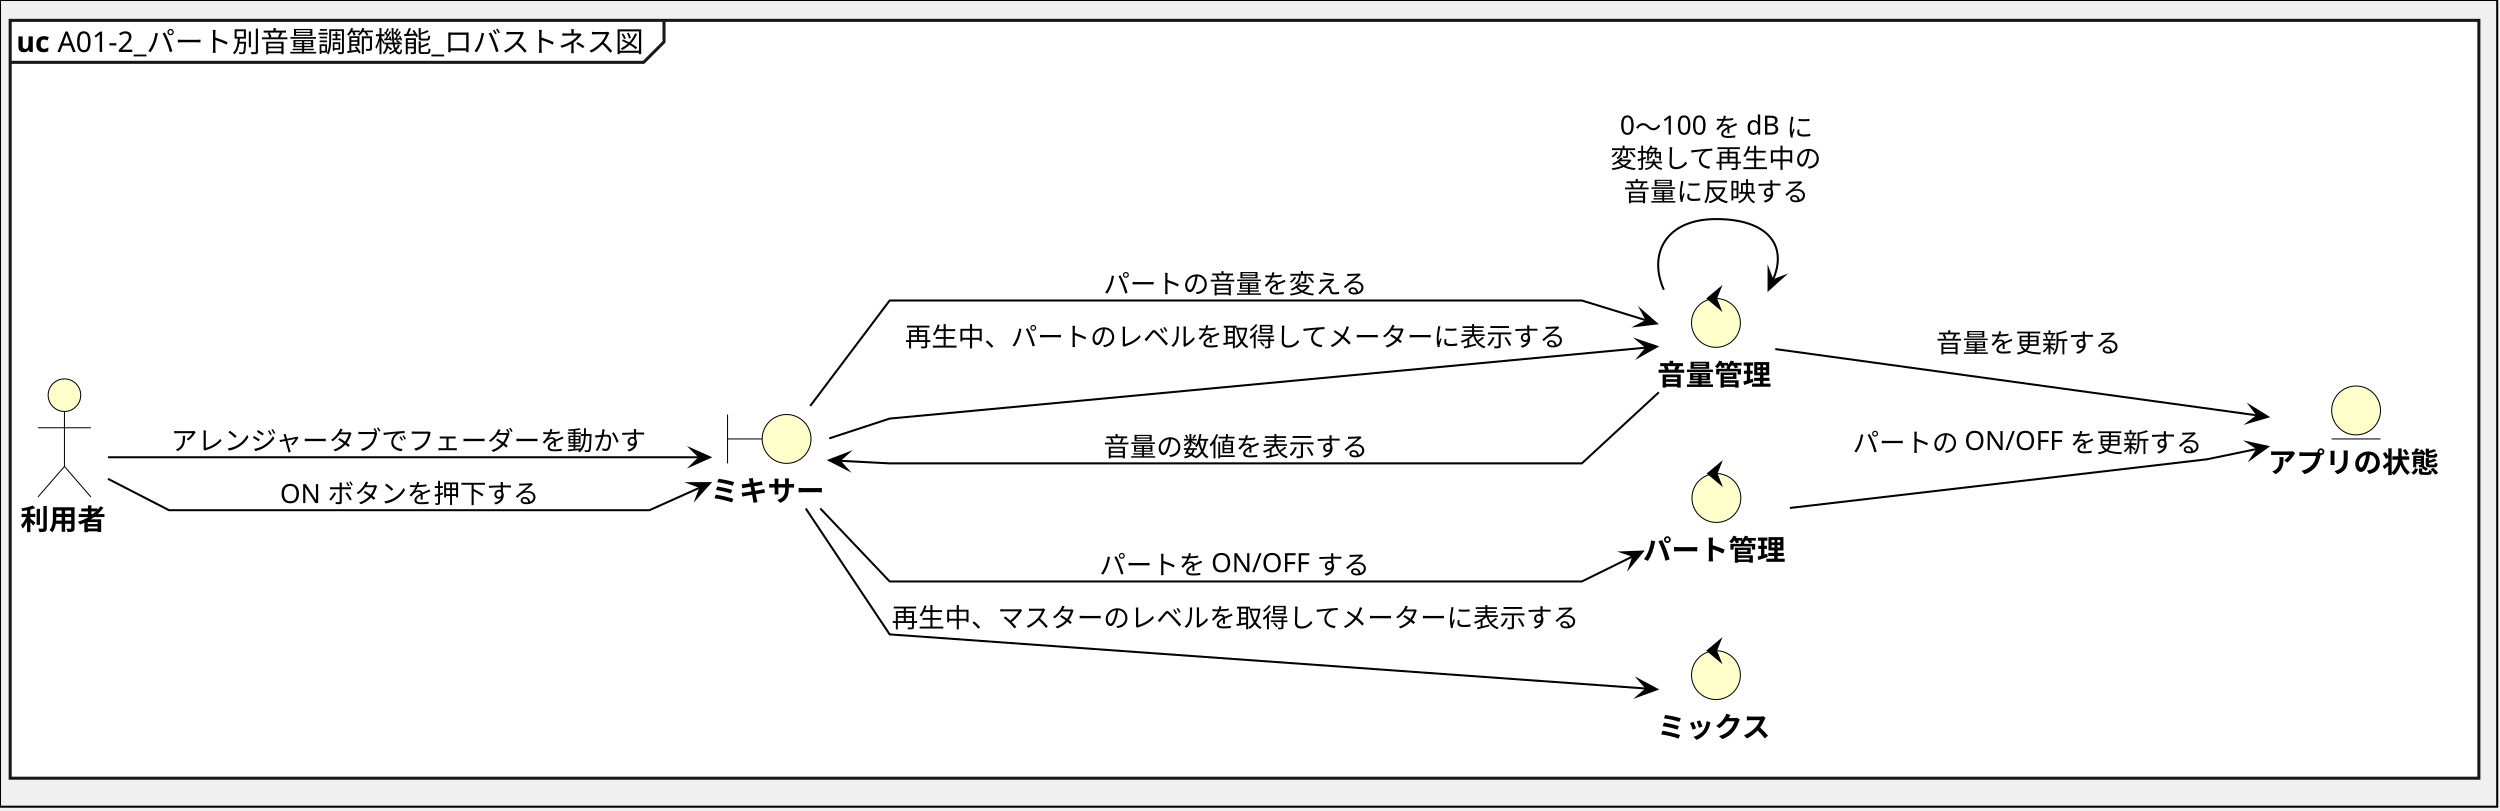
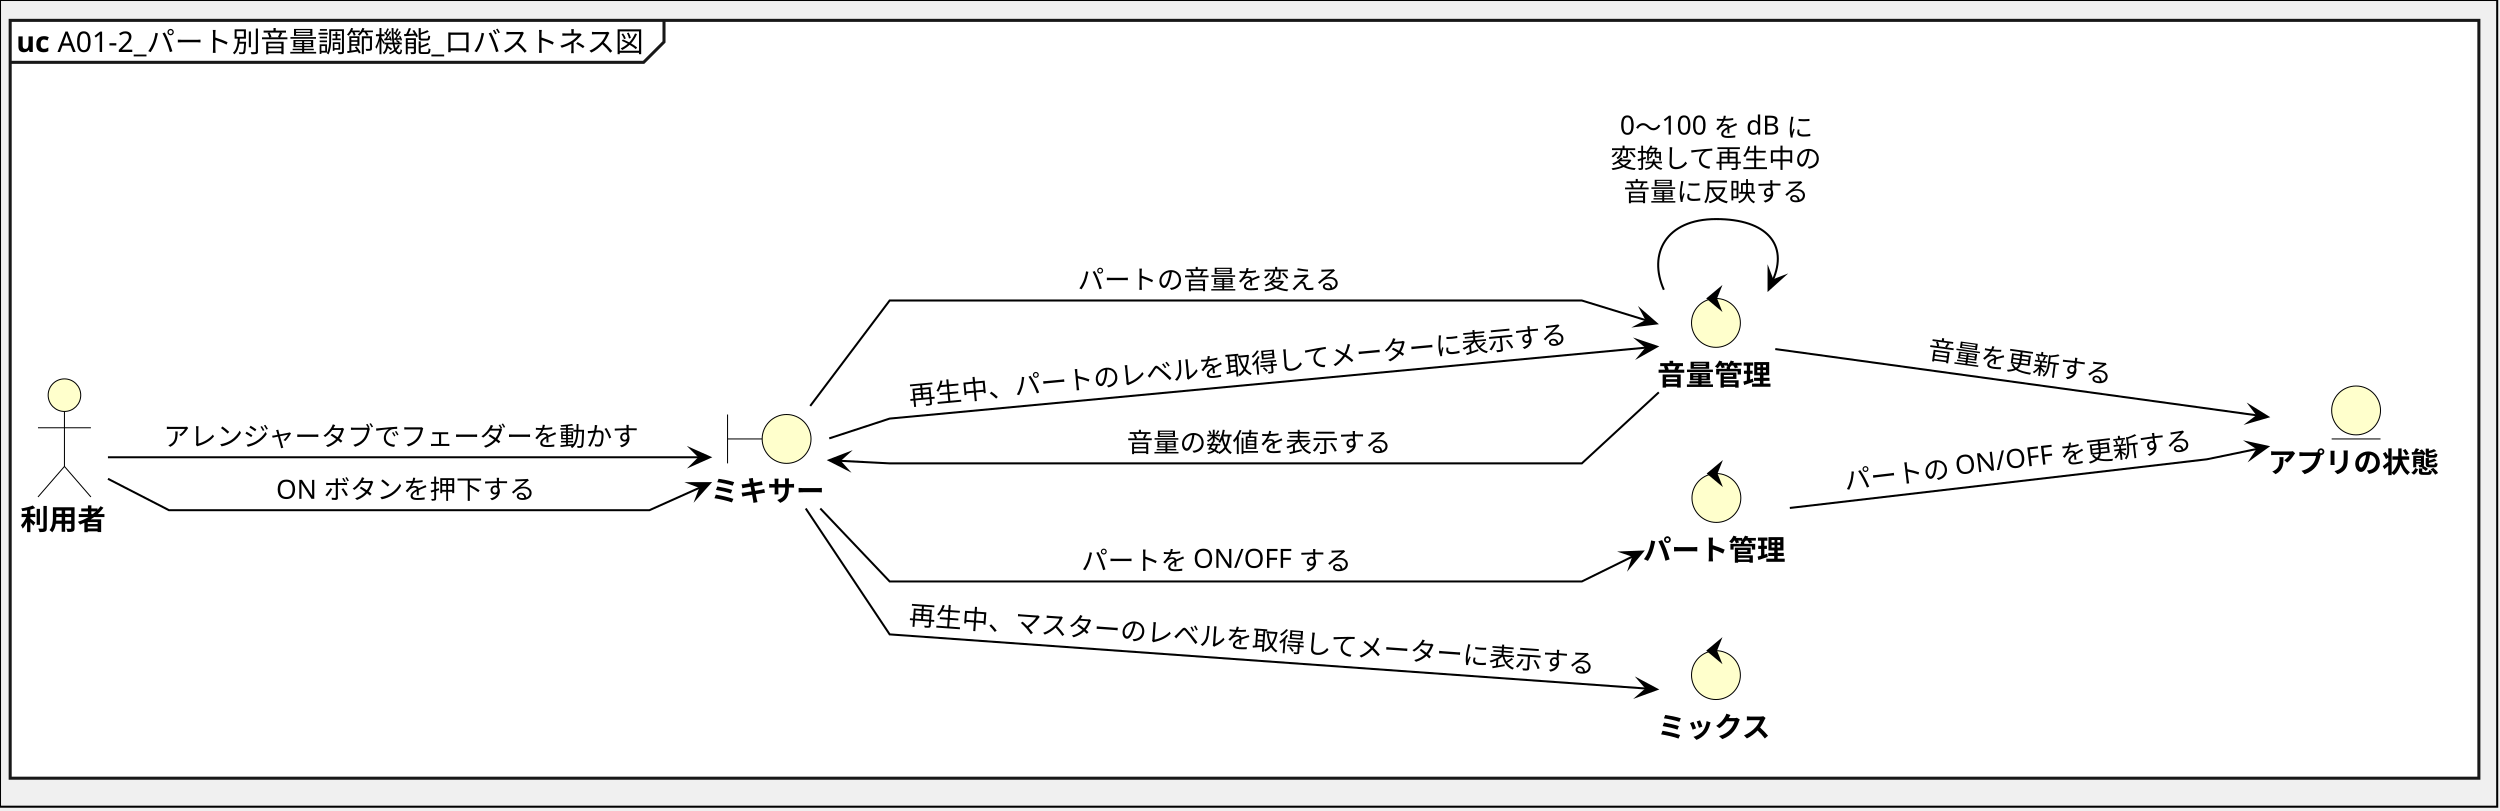
<svg xmlns="http://www.w3.org/2000/svg" version="1.1" data-diagram-type="DESCRIPTION" style="width:1228px;height:398px;background:#FFFFFF;" width="1228px" height="398px" viewBox="0 0 1228 398" zoomAndPan="magnify" preserveAspectRatio="none" contentStyleType="text/css">
  <defs />
  <g font-family="sans-serif" lengthAdjust="spacing">
    <rect x="0" y="0" width="1226.625" height="396.252" fill="none" style="stroke:#000;stroke-width:1;" />
    <rect x="5" y="10" width="1212.625" height="372.252" fill="#FFF" style="stroke:#181818;stroke-width:1.5;" />
    <path d="M326.158,10 L326.158,20.609 L316.158,30.609 L5,30.609" style="stroke:#181818;stroke-width:1.5;" fill="none" />
    <text x="8" y="25.533" fill="#000" font-size="14" textLength="16.338" font-weight="700">uc</text>
    <text x="28.228" y="25.533" fill="#000" font-size="14" textLength="290.931">A01-2_パート別音量調節機能_ロバストネス図</text>
    <g class="entity" data-qualified-name="A1" id="ent0001" data-source-line="4">
      <ellipse cx="31.656" cy="194.109" rx="8" ry="8" fill="#FFC" style="stroke:#000;stroke-width:0.5;" />
      <path d="M31.656,202.109 L31.656,229.109 M18.656,210.109 L44.656,210.109 M31.656,229.109 L18.656,244.109 M31.656,229.109 L44.656,244.109" style="stroke:#000;stroke-width:0.5;" fill="none" />
      <text x="10" y="260.143" fill="#000" font-size="14" textLength="43.313" font-weight="700">利用者</text>
    </g>
    <g class="entity" data-qualified-name="B1" id="ent0002" data-source-line="5">
      <path d="M357.375,203.609 L357.375,227.609 M357.375,215.609 L374.375,215.609" style="stroke:#000;stroke-width:0.5;" fill="none" />
      <ellipse cx="386.375" cy="215.609" rx="12" ry="12" fill="#FFC" style="stroke:#000;stroke-width:0.5;" />
      <text x="349" y="246.143" fill="#000" font-size="14" textLength="57.75" font-weight="700">ミキサー</text>
    </g>
    <g class="entity" data-qualified-name="C1" id="ent0003" data-source-line="6">
      <ellipse cx="842.875" cy="158.609" rx="12" ry="12" fill="#FFC" style="stroke:#000;stroke-width:0.5;" />
      <polygon points="838.875,146.609,844.875,141.609,842.875,146.609,844.875,151.609,838.875,146.609" fill="#000" style="stroke:#000;stroke-width:1;stroke-linejoin:miter;stroke-miterlimit:10;" />
      <text x="814" y="189.143" fill="#000" font-size="14" textLength="57.75" font-weight="700">音量管理</text>
    </g>
    <g class="entity" data-qualified-name="C2" id="ent0004" data-source-line="7">
      <ellipse cx="843.094" cy="244.609" rx="12" ry="12" fill="#FFC" style="stroke:#000;stroke-width:0.5;" />
      <polygon points="839.094,232.609,845.094,227.609,843.094,232.609,845.094,237.609,839.094,232.609" fill="#000" style="stroke:#000;stroke-width:1;stroke-linejoin:miter;stroke-miterlimit:10;" />
      <text x="807" y="275.143" fill="#000" font-size="14" textLength="72.188" font-weight="700">パート管理</text>
    </g>
    <g class="entity" data-qualified-name="C3" id="ent0005" data-source-line="8">
      <ellipse cx="842.875" cy="331.609" rx="12" ry="12" fill="#FFC" style="stroke:#000;stroke-width:0.5;" />
      <polygon points="838.875,319.609,844.875,314.609,842.875,319.609,844.875,324.609,838.875,319.609" fill="#000" style="stroke:#000;stroke-width:1;stroke-linejoin:miter;stroke-miterlimit:10;" />
      <text x="814" y="362.143" fill="#000" font-size="14" textLength="57.75" font-weight="700">ミックス</text>
    </g>
    <g class="entity" data-qualified-name="E1" id="ent0006" data-source-line="9">
      <ellipse cx="1157.313" cy="201.609" rx="12" ry="12" fill="#FFC" style="stroke:#000;stroke-width:0.5;" />
      <line x1="1145.313" y1="215.609" x2="1169.313" y2="215.609" style="stroke:#000;stroke-width:0.5;" />
      <text x="1114" y="232.143" fill="#000" font-size="14" textLength="86.625" font-weight="700">アプリの状態</text>
    </g>
    <g class="link" data-entity-1="ent0001" data-entity-2="ent0002" id="lnk7" data-source-line="11" data-link-type="dependency">
      <path d="M53.02,224.609 C111.83,224.609 276.09,224.609 343.65,224.609" style="stroke:#000;stroke-width:1;" fill="none" id="A1-to-B1" />
      <polygon points="348.65,224.609,339.65,220.609,343.65,224.609,339.65,228.609,348.65,224.609" fill="#000" style="stroke:#000;stroke-width:1;stroke-linejoin:miter;stroke-miterlimit:10;" />
-       <text x="84" y="221.104" fill="#000" font-size="13" textLength="234">アレンジャータブでフェーダーを動かす</text>
    </g>
    <g class="link" data-entity-1="ent0001" data-entity-2="ent0002" id="lnk8" data-source-line="12" data-link-type="dependency">
      <path d="M53.04,235.189 C67.02,242.379 83,250.609 83,250.609 C83,250.609 319,250.609 319,250.609 C319,250.609 329.398,245.955 344.118,239.355" style="stroke:#000;stroke-width:1;" fill="none" id="A1-to-B1-1" />
      <polygon points="348.68,237.309,338.831,237.342,344.118,239.355,342.104,244.641,348.68,237.309" fill="#000" style="stroke:#000;stroke-width:1;stroke-linejoin:miter;stroke-miterlimit:10;" />
-       <text x="137.5" y="247.104" fill="#000" font-size="13" textLength="127.112">ON ボタンを押下する</text>
    </g>
    <g class="link" data-entity-1="ent0002" data-entity-2="ent0003" id="lnk9" data-source-line="13" data-link-type="dependency">
      <path d="M397.99,199.399 C414.91,176.939 437,147.609 437,147.609 C437,147.609 777,147.609 777,147.609 C777,147.609 791.381,152.039 808.901,157.429" style="stroke:#000;stroke-width:1;" fill="none" id="B1-to-C1" />
      <polygon points="813.68,158.899,806.254,152.43,808.901,157.429,803.902,160.076,813.68,158.899" fill="#000" style="stroke:#000;stroke-width:1;stroke-linejoin:miter;stroke-miterlimit:10;" />
-       <text x="542" y="144.104" fill="#000" font-size="13" textLength="130">パートの音量を変える</text>
    </g>
    <g class="link" data-entity-1="ent0003" data-entity-2="ent0002" id="lnk12" data-source-line="16" data-link-type="dependency">
      <path d="M814.81,192.709 C797,209.149 777,227.609 777,227.609 C777,227.609 437,227.609 437,227.609 C437,227.609 427.033,227.101 412.313,226.331" style="stroke:#000;stroke-width:1;" fill="none" id="C1-to-B1" />
      <polygon points="407.32,226.069,416.099,230.534,412.313,226.331,416.517,222.545,407.32,226.069" fill="#000" style="stroke:#000;stroke-width:1;stroke-linejoin:miter;stroke-miterlimit:10;" />
-       <text x="542" y="224.104" fill="#000" font-size="13" textLength="130">音量の数値を表示する</text>
    </g>
    <g class="link" data-entity-1="ent0002" data-entity-2="ent0003" id="lnk15" data-source-line="19" data-link-type="dependency">
      <path d="M407.32,215.329 C422.04,210.509 437,205.609 437,205.609 C437,205.609 717.022,179.337 808.862,170.717" style="stroke:#000;stroke-width:1;" fill="none" id="B1-to-C1-1" />
      <polygon points="813.84,170.249,804.506,167.108,808.862,170.717,805.253,175.073,813.84,170.249" fill="#000" style="stroke:#000;stroke-width:1;stroke-linejoin:miter;stroke-miterlimit:10;" />
-       <text x="444.5" y="170.104" fill="#000" font-size="13" textLength="325">再生中、パートのレベルを取得してメーターに表示する</text>
    </g>
    <g class="link" data-entity-1="ent0003" data-entity-2="ent0006" id="lnk10" data-source-line="14" data-link-type="dependency">
      <path d="M872.01,171.459 C926.91,179.019 1044.037,195.138 1108.987,204.068" style="stroke:#000;stroke-width:1;" fill="none" id="C1-to-E1" />
      <polygon points="1113.94,204.749,1105.569,199.561,1108.987,204.068,1104.479,207.486,1113.94,204.749" fill="#000" style="stroke:#000;stroke-width:1;stroke-linejoin:miter;stroke-miterlimit:10;" />
-       <text x="951" y="173.104" fill="#000" font-size="13" textLength="91">音量を更新する</text>
    </g>
    <g class="link" data-entity-1="ent0003" data-entity-2="ent0003" id="lnk11" data-source-line="15" data-link-type="dependency">
      <path d="M817.28,142.329 C809.49,124.839 818.06,107.609 843,107.609 C867.94,107.609 878.544,120.272 870.754,137.762" style="stroke:#000;stroke-width:1;" fill="none" id="C1-to-C1" />
      <polygon points="868.72,142.329,876.036,135.735,870.754,137.762,868.728,132.481,868.72,142.329" fill="#000" style="stroke:#000;stroke-width:1;stroke-linejoin:miter;stroke-miterlimit:10;" />
-       <text x="795.672" y="66.104" fill="#000" font-size="13" textLength="94.656">0〜100 を dB に</text>
-       <text x="791" y="82.456" fill="#000" font-size="13" textLength="104">変換して再生中の</text>
-       <text x="797.5" y="98.808" fill="#000" font-size="13" textLength="91">音量に反映する</text>
    </g>
    <g class="link" data-entity-1="ent0002" data-entity-2="ent0004" id="lnk13" data-source-line="17" data-link-type="dependency">
      <path d="M402.93,249.769 C418.9,266.579 437,285.609 437,285.609 C437,285.609 777,285.609 777,285.609 C777,285.609 787.034,280.667 802.354,273.127" style="stroke:#000;stroke-width:1;" fill="none" id="B1-to-C2" />
      <polygon points="806.84,270.919,796.999,271.305,802.354,273.127,800.531,278.483,806.84,270.919" fill="#000" style="stroke:#000;stroke-width:1;stroke-linejoin:miter;stroke-miterlimit:10;" />
-       <text x="540" y="282.104" fill="#000" font-size="13" textLength="134.329">パートを ON/OFF する</text>
    </g>
    <g class="link" data-entity-1="ent0004" data-entity-2="ent0006" id="lnk14" data-source-line="18" data-link-type="dependency">
      <path d="M879.16,249.509 C945.82,241.729 1084,225.609 1084,225.609 C1084,225.609 1093.234,223.704 1109.014,220.434" style="stroke:#000;stroke-width:1;" fill="none" id="C2-to-E1" />
      <polygon points="1113.91,219.419,1104.286,217.329,1109.014,220.434,1105.909,225.162,1113.91,219.419" fill="#000" style="stroke:#000;stroke-width:1;stroke-linejoin:miter;stroke-miterlimit:10;" />
-       <text x="910" y="222.104" fill="#000" font-size="13" textLength="173.329">パートの ON/OFF を更新する</text>
    </g>
    <g class="link" data-entity-1="ent0002" data-entity-2="ent0005" id="lnk16" data-source-line="20" data-link-type="dependency">
      <path d="M395.78,249.769 C412.91,275.469 437,311.609 437,311.609 C437,311.609 717.013,331.663 808.853,338.233" style="stroke:#000;stroke-width:1;" fill="none" id="B1-to-C3" />
      <polygon points="813.84,338.589,805.148,333.957,808.853,338.233,804.578,341.937,813.84,338.589" fill="#000" style="stroke:#000;stroke-width:1;stroke-linejoin:miter;stroke-miterlimit:10;" />
-       <text x="438" y="308.104" fill="#000" font-size="13" textLength="338">再生中、マスターのレベルを取得してメーターに表示する</text>
+     </g>
+     <g class="link-labels">
+       <g transform="rotate(4.095 614.227 324.3)">
+         <rect x="443.227" y="306.648" width="342.000" height="15.650" fill="#FFFFFF" stroke="none" />
+         <text text-anchor="middle" x="614.227" y="318.698" fill="#000" font-size="13" textLength="338">再生中、マスターのレベルを取得してメーターに表示する</text>
+       </g>
+       <g transform="rotate(-5.360 609.013 189.47)">
+         <rect x="444.513" y="171.819" width="329.000" height="15.650" fill="#FFFFFF" stroke="none" />
+         <text text-anchor="middle" x="609.013" y="183.869" fill="#000" font-size="13" textLength="325">再生中、パートのレベルを取得してメーターに表示する</text>
+       </g>
+       <g transform="rotate(0.000 197.02 224.609)">
+         <rect x="78.020" y="206.959" width="238.000" height="15.650" fill="#FFFFFF" stroke="none" />
+         <text text-anchor="middle" x="197.02" y="219.009" fill="#000" font-size="13" textLength="234">アレンジャータブでフェーダーを動かす</text>
+       </g>
+       <g transform="rotate(-6.655 992.392 236.297)">
+         <rect x="903.728" y="218.647" width="177.329" height="15.650" fill="#FFFFFF" stroke="none" />
+         <text text-anchor="middle" x="992.392" y="230.697" fill="#000" font-size="13" textLength="173.329">パートの ON/OFF を更新する</text>
+       </g>
+       <g transform="rotate(-0.000 597.55 285.609)">
+         <rect x="528.385" y="267.959" width="138.329" height="15.650" fill="#FFFFFF" stroke="none" />
+         <text text-anchor="middle" x="597.55" y="280.009" fill="#000" font-size="13" textLength="134.329">パートを ON/OFF する</text>
+       </g>
+       <g transform="rotate(-0.000 594.162 147.609)">
+         <rect x="527.162" y="129.959" width="134.000" height="15.650" fill="#FFFFFF" stroke="none" />
+         <text text-anchor="middle" x="594.162" y="142.009" fill="#000" font-size="13" textLength="130">パートの音量を変える</text>
+       </g>
+       <g transform="rotate(0.000 618.455 227.609)">
+         <rect x="551.455" y="209.959" width="134.000" height="15.650" fill="#FFFFFF" stroke="none" />
+         <text text-anchor="middle" x="618.455" y="222.009" fill="#000" font-size="13" textLength="130">音量の数値を表示する</text>
+       </g>
+       <g transform="rotate(0.000 199.305 250.609)">
+         <rect x="133.749" y="232.959" width="131.112" height="15.650" fill="#FFFFFF" stroke="none" />
+         <text text-anchor="middle" x="199.305" y="245.009" fill="#000" font-size="13" textLength="127.112">ON ボタンを押下する</text>
+       </g>
+       <g transform="rotate(7.835 990.889 187.822)">
+         <rect x="943.389" y="170.171" width="95.000" height="15.650" fill="#FFFFFF" stroke="none" />
+         <text text-anchor="middle" x="990.889" y="182.221" fill="#000" font-size="13" textLength="91">音量を更新する</text>
+       </g>
+       <g transform="translate(0 0)">
+         <rect x="793.672" y="53.104" width="98.656" height="16.250" fill="#FFFFFF" stroke="none" />
+         <rect x="789.000" y="69.456" width="108.000" height="16.250" fill="#FFFFFF" stroke="none" />
+         <rect x="795.500" y="85.808" width="95.000" height="16.250" fill="#FFFFFF" stroke="none" />
+         <text x="795.672" y="66.104" fill="#000" font-size="13" textLength="94.656">0〜100 を dB に</text>
+         <text x="791" y="82.456" fill="#000" font-size="13" textLength="104">変換して再生中の</text>
+         <text x="797.5" y="98.808" fill="#000" font-size="13" textLength="91">音量に反映する</text>
+       </g>
    </g>
  </g>
</svg>
